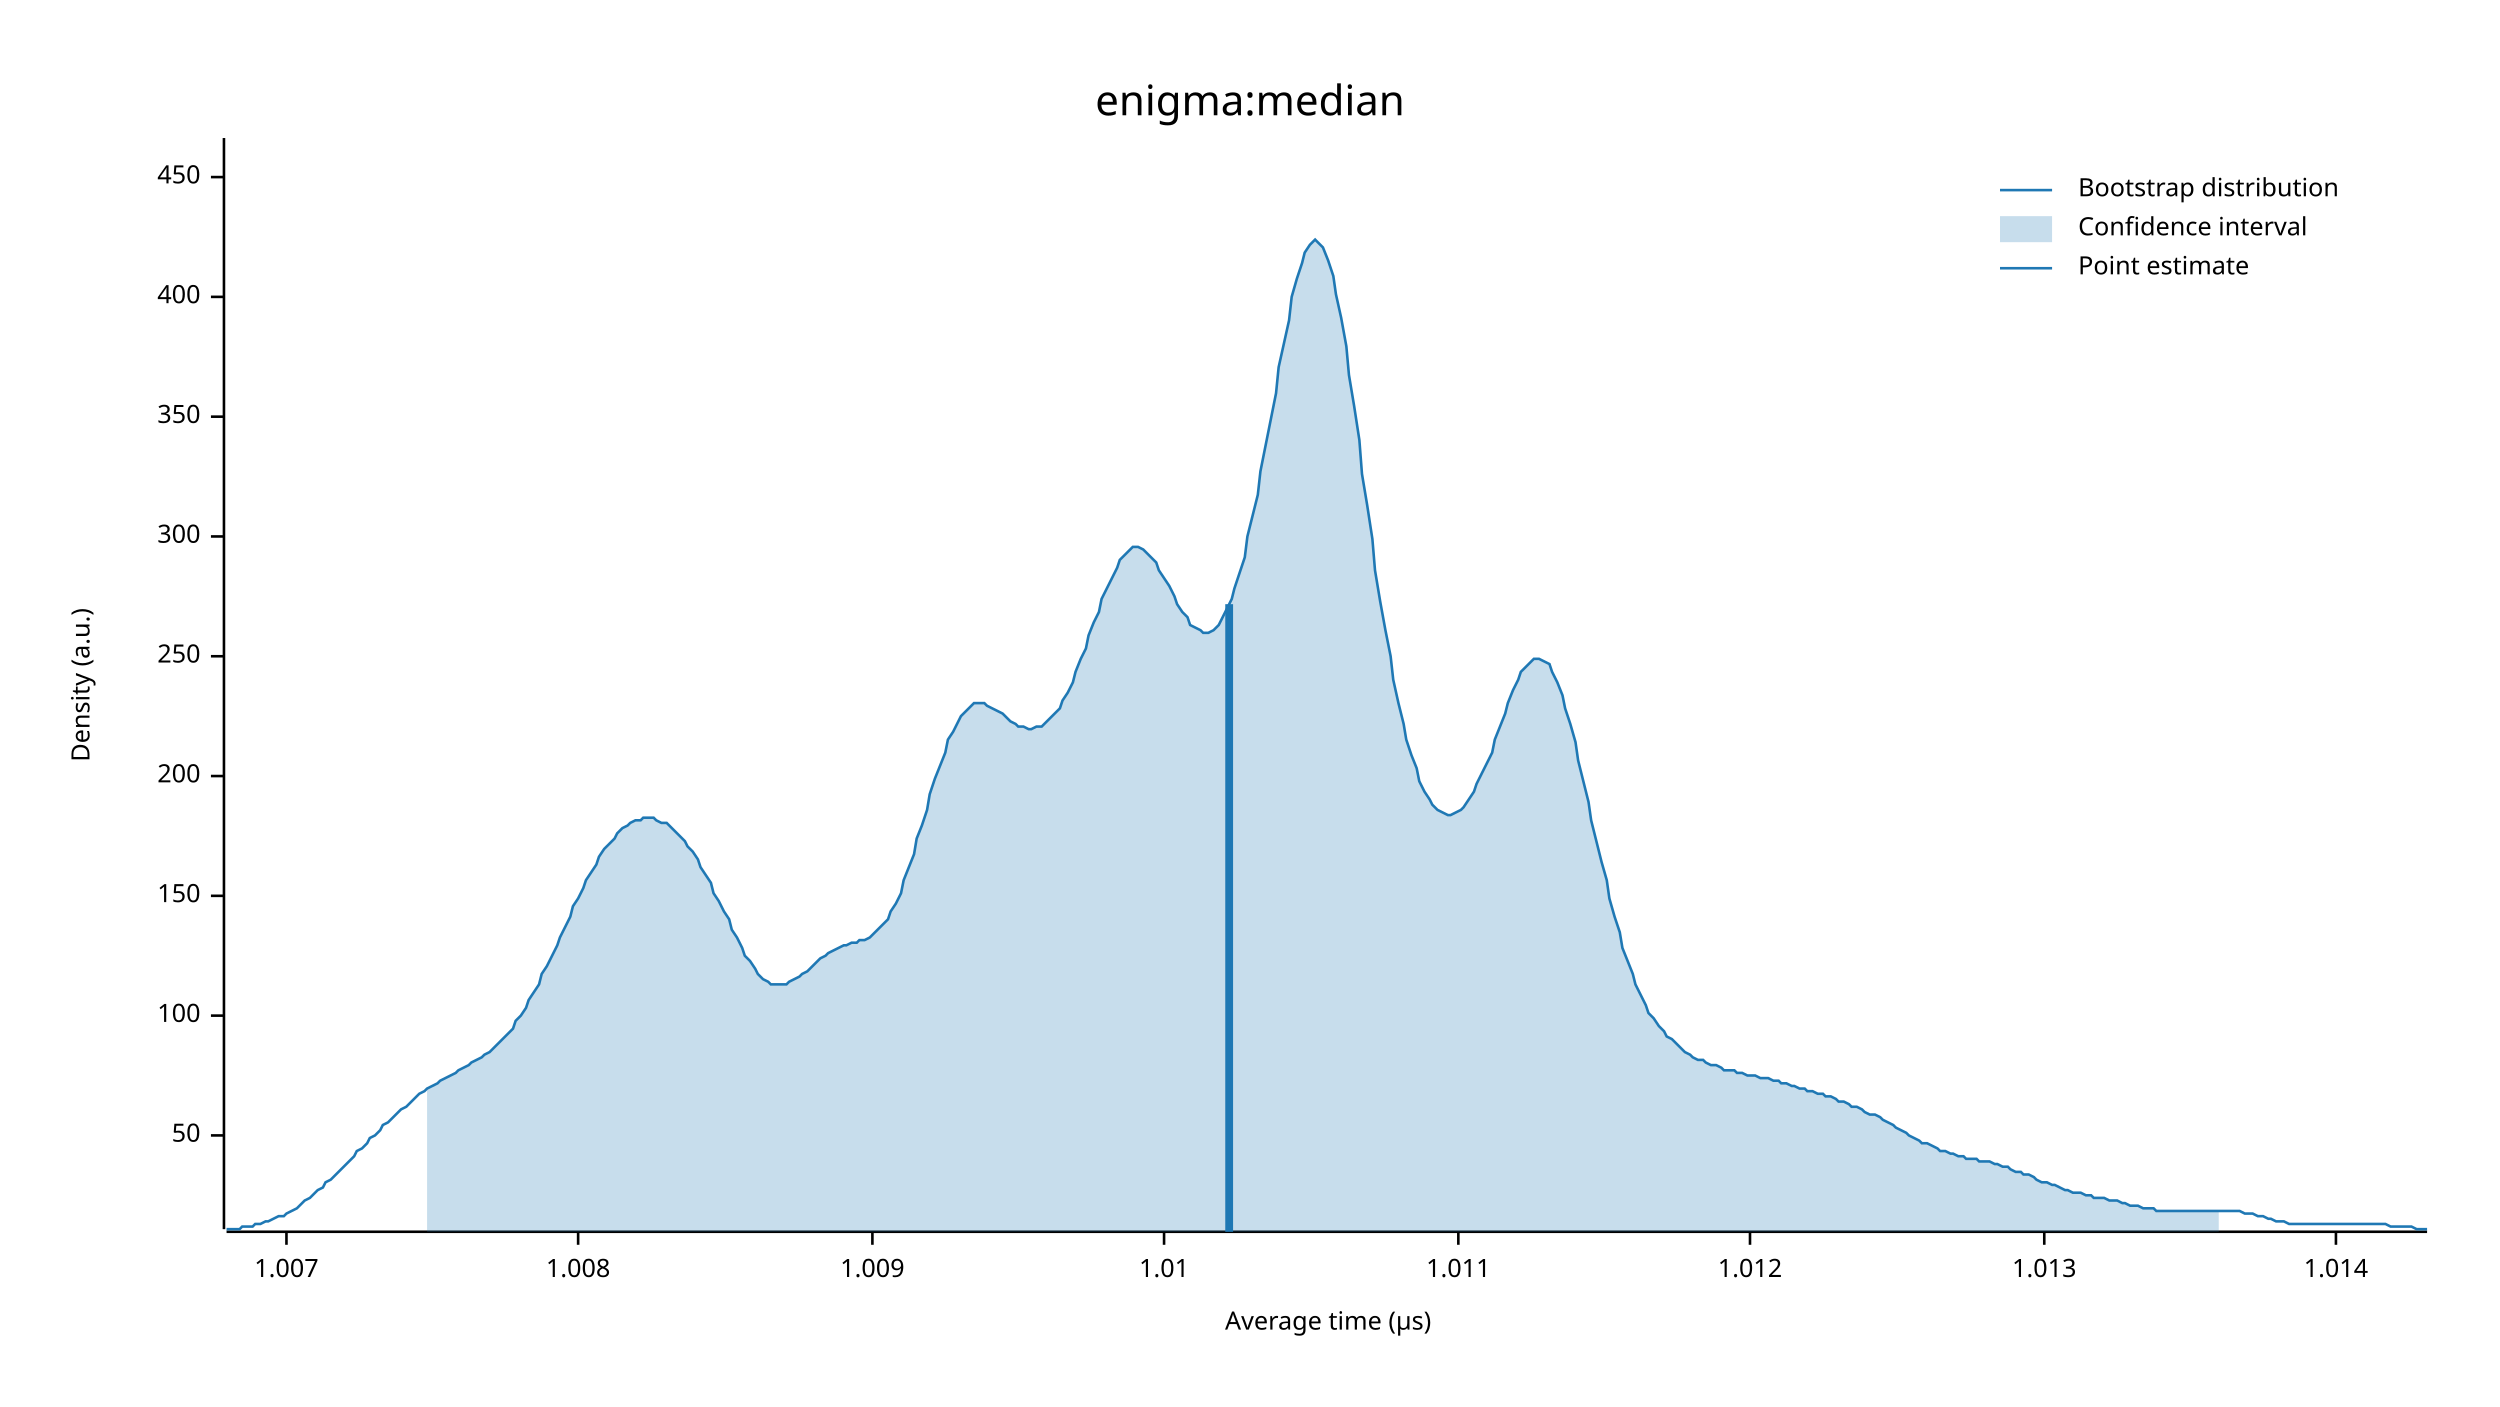
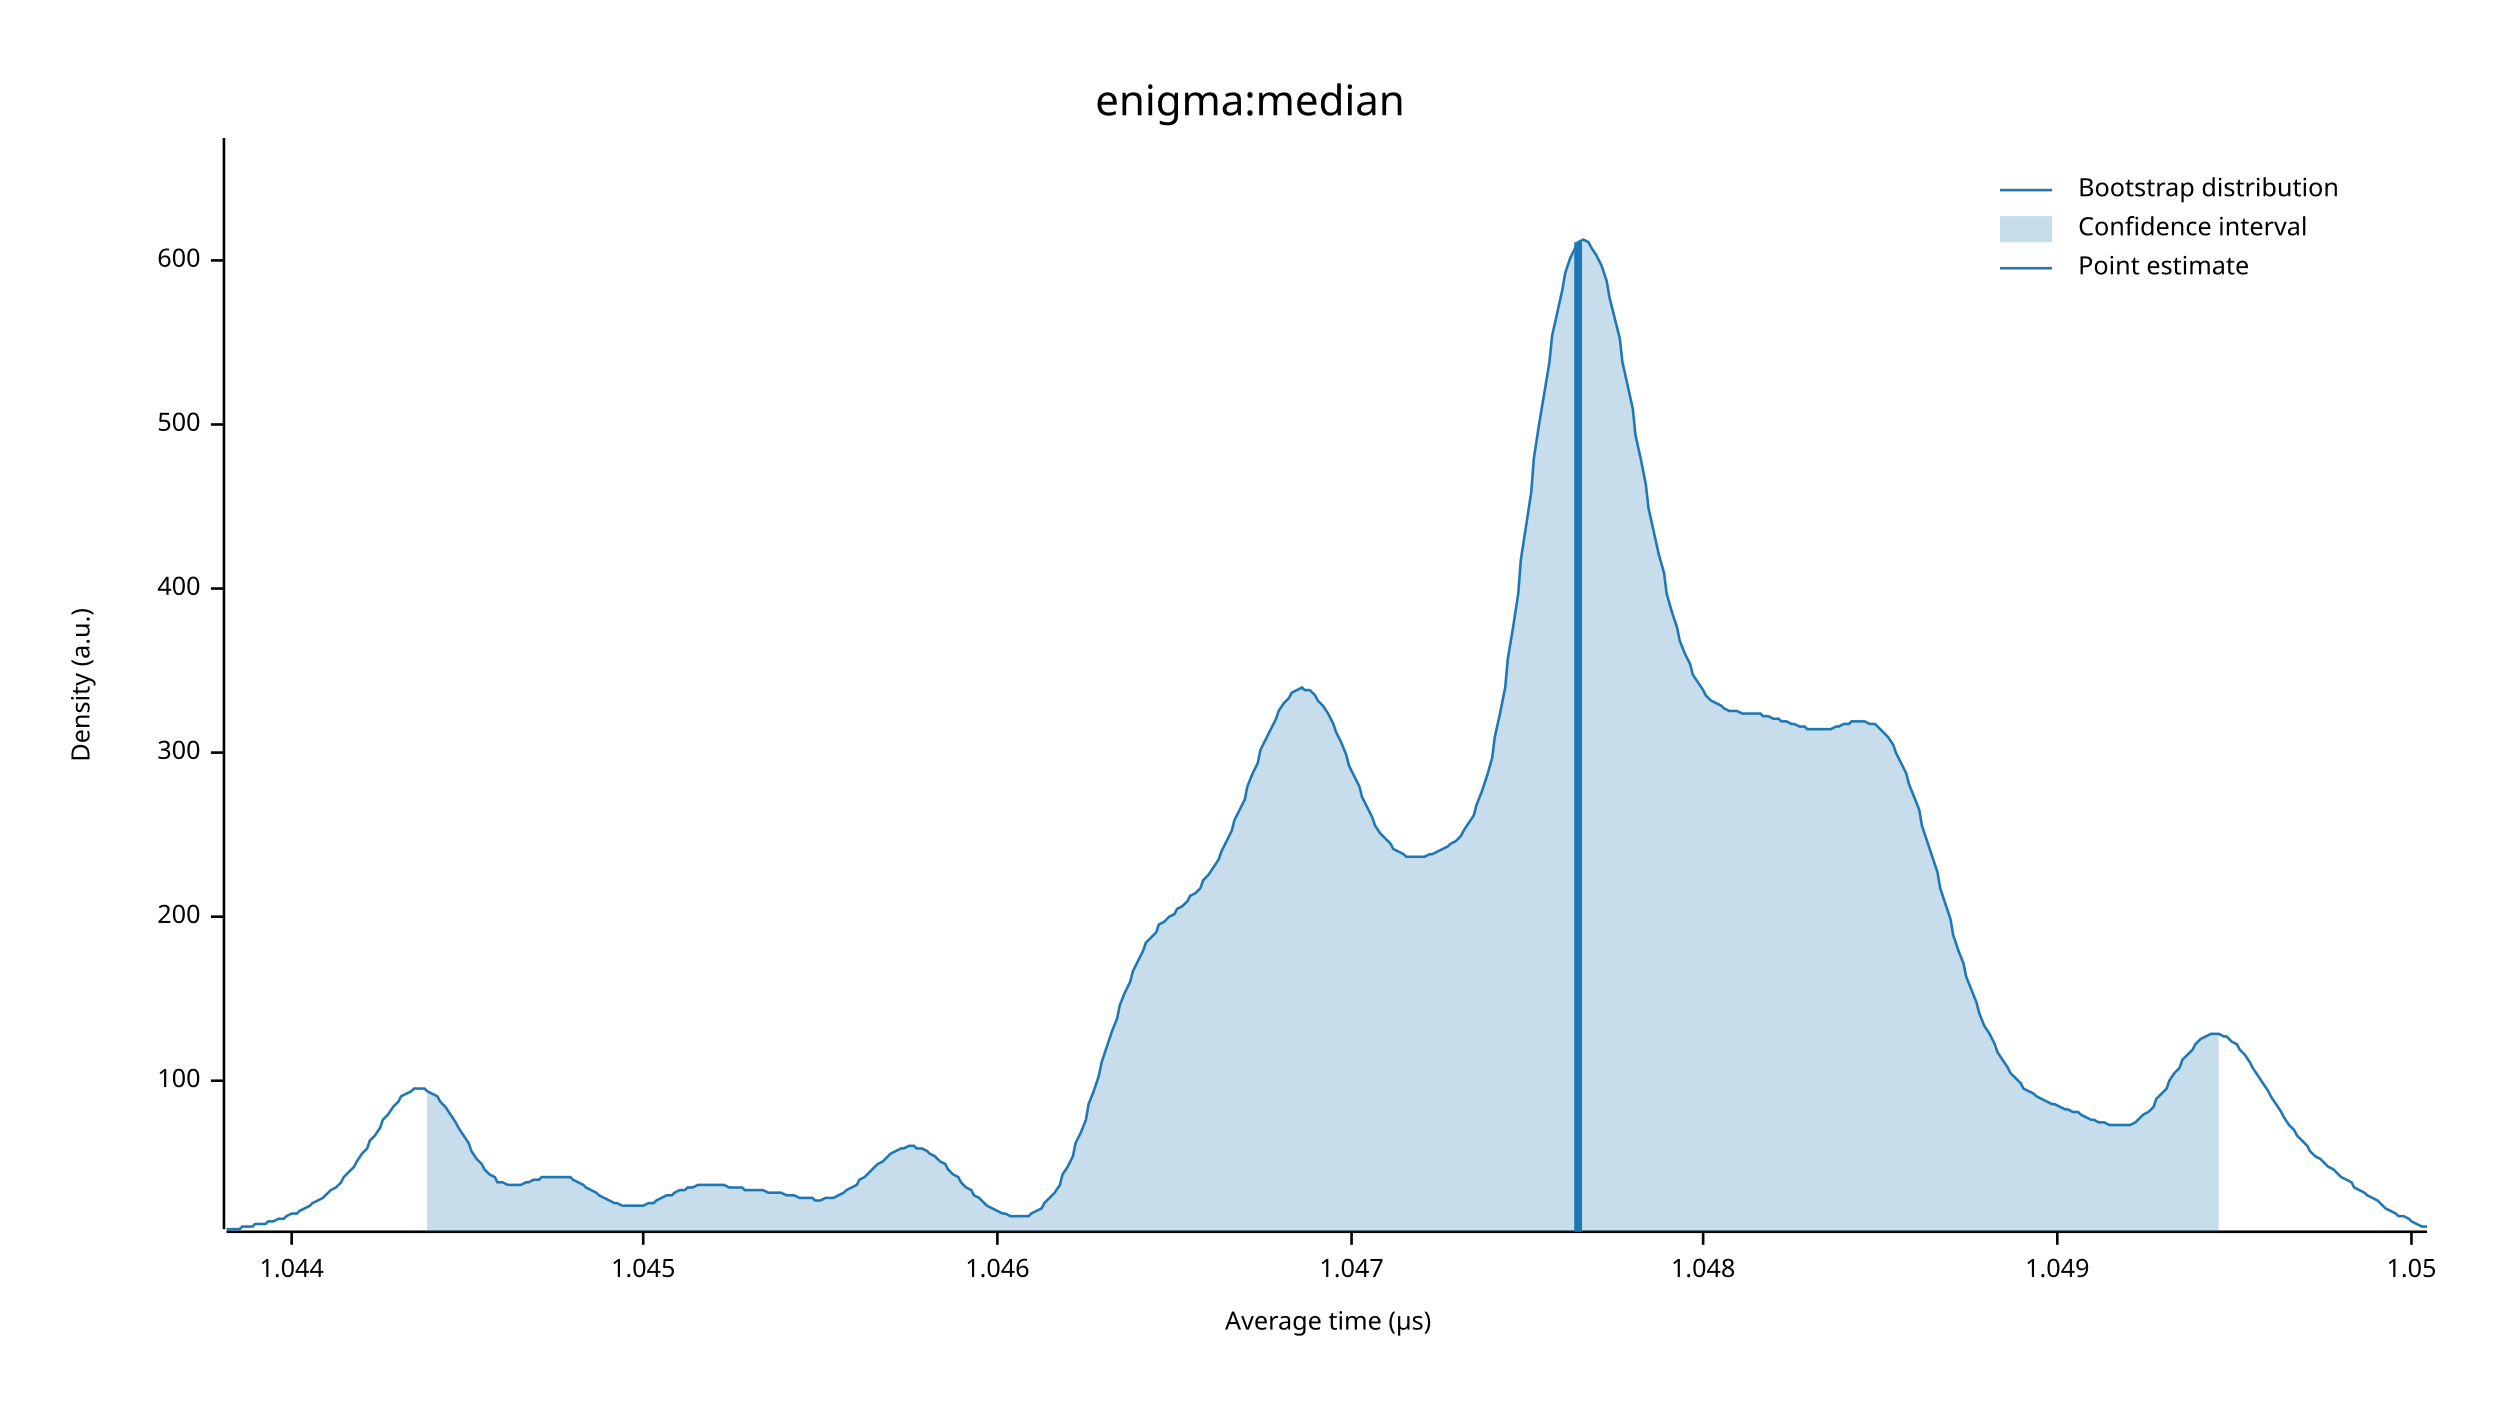
<svg xmlns="http://www.w3.org/2000/svg" width="960" height="540" viewBox="0 0 960 540">
  <text x="480" y="32" dy="0.76em" text-anchor="middle" font-family="sans-serif" font-size="16.129" opacity="1" fill="#000000">
enigma:median
</text>
  <text x="27" y="263" dy="0.76em" text-anchor="middle" font-family="sans-serif" font-size="9.677" opacity="1" fill="#000000" transform="rotate(270, 27, 263)">
Density (a.u.)
</text>
  <text x="510" y="513" dy="-0.5ex" text-anchor="middle" font-family="sans-serif" font-size="9.677" opacity="1" fill="#000000">
Average time (µs)
</text>
  <polyline fill="none" opacity="1" stroke="#000000" stroke-width="1" points="86,53 86,472 " />
-   <text x="77" y="436" dy="0.5ex" text-anchor="end" font-family="sans-serif" font-size="9.677" opacity="1" fill="#000000">
- 50
- </text>
-   <polyline fill="none" opacity="1" stroke="#000000" stroke-width="1" points="81,436 86,436 " />
-   <text x="77" y="390" dy="0.5ex" text-anchor="end" font-family="sans-serif" font-size="9.677" opacity="1" fill="#000000">
+   <text x="77" y="415" dy="0.5ex" text-anchor="end" font-family="sans-serif" font-size="9.677" opacity="1" fill="#000000">
100
</text>
-   <polyline fill="none" opacity="1" stroke="#000000" stroke-width="1" points="81,390 86,390 " />
-   <text x="77" y="344" dy="0.5ex" text-anchor="end" font-family="sans-serif" font-size="9.677" opacity="1" fill="#000000">
- 150
- </text>
-   <polyline fill="none" opacity="1" stroke="#000000" stroke-width="1" points="81,344 86,344 " />
-   <text x="77" y="298" dy="0.5ex" text-anchor="end" font-family="sans-serif" font-size="9.677" opacity="1" fill="#000000">
+   <polyline fill="none" opacity="1" stroke="#000000" stroke-width="1" points="81,415 86,415 " />
+   <text x="77" y="352" dy="0.5ex" text-anchor="end" font-family="sans-serif" font-size="9.677" opacity="1" fill="#000000">
200
</text>
-   <polyline fill="none" opacity="1" stroke="#000000" stroke-width="1" points="81,298 86,298 " />
-   <text x="77" y="252" dy="0.5ex" text-anchor="end" font-family="sans-serif" font-size="9.677" opacity="1" fill="#000000">
- 250
- </text>
-   <polyline fill="none" opacity="1" stroke="#000000" stroke-width="1" points="81,252 86,252 " />
-   <text x="77" y="206" dy="0.5ex" text-anchor="end" font-family="sans-serif" font-size="9.677" opacity="1" fill="#000000">
+   <polyline fill="none" opacity="1" stroke="#000000" stroke-width="1" points="81,352 86,352 " />
+   <text x="77" y="289" dy="0.5ex" text-anchor="end" font-family="sans-serif" font-size="9.677" opacity="1" fill="#000000">
300
</text>
-   <polyline fill="none" opacity="1" stroke="#000000" stroke-width="1" points="81,206 86,206 " />
-   <text x="77" y="160" dy="0.5ex" text-anchor="end" font-family="sans-serif" font-size="9.677" opacity="1" fill="#000000">
- 350
- </text>
-   <polyline fill="none" opacity="1" stroke="#000000" stroke-width="1" points="81,160 86,160 " />
-   <text x="77" y="114" dy="0.5ex" text-anchor="end" font-family="sans-serif" font-size="9.677" opacity="1" fill="#000000">
+   <polyline fill="none" opacity="1" stroke="#000000" stroke-width="1" points="81,289 86,289 " />
+   <text x="77" y="226" dy="0.5ex" text-anchor="end" font-family="sans-serif" font-size="9.677" opacity="1" fill="#000000">
400
</text>
-   <polyline fill="none" opacity="1" stroke="#000000" stroke-width="1" points="81,114 86,114 " />
-   <text x="77" y="68" dy="0.5ex" text-anchor="end" font-family="sans-serif" font-size="9.677" opacity="1" fill="#000000">
- 450
+   <polyline fill="none" opacity="1" stroke="#000000" stroke-width="1" points="81,226 86,226 " />
+   <text x="77" y="163" dy="0.5ex" text-anchor="end" font-family="sans-serif" font-size="9.677" opacity="1" fill="#000000">
+ 500
</text>
-   <polyline fill="none" opacity="1" stroke="#000000" stroke-width="1" points="81,68 86,68 " />
+   <polyline fill="none" opacity="1" stroke="#000000" stroke-width="1" points="81,163 86,163 " />
+   <text x="77" y="100" dy="0.5ex" text-anchor="end" font-family="sans-serif" font-size="9.677" opacity="1" fill="#000000">
+ 600
+ </text>
+   <polyline fill="none" opacity="1" stroke="#000000" stroke-width="1" points="81,100 86,100 " />
  <polyline fill="none" opacity="1" stroke="#000000" stroke-width="1" points="87,473 932,473 " />
-   <text x="110" y="483" dy="0.76em" text-anchor="middle" font-family="sans-serif" font-size="9.677" opacity="1" fill="#000000">
- 1.007
+   <text x="112" y="483" dy="0.76em" text-anchor="middle" font-family="sans-serif" font-size="9.677" opacity="1" fill="#000000">
+ 1.044
</text>
-   <polyline fill="none" opacity="1" stroke="#000000" stroke-width="1" points="110,473 110,478 " />
-   <text x="222" y="483" dy="0.76em" text-anchor="middle" font-family="sans-serif" font-size="9.677" opacity="1" fill="#000000">
- 1.008
+   <polyline fill="none" opacity="1" stroke="#000000" stroke-width="1" points="112,473 112,478 " />
+   <text x="247" y="483" dy="0.76em" text-anchor="middle" font-family="sans-serif" font-size="9.677" opacity="1" fill="#000000">
+ 1.045
</text>
-   <polyline fill="none" opacity="1" stroke="#000000" stroke-width="1" points="222,473 222,478 " />
-   <text x="335" y="483" dy="0.76em" text-anchor="middle" font-family="sans-serif" font-size="9.677" opacity="1" fill="#000000">
- 1.009
+   <polyline fill="none" opacity="1" stroke="#000000" stroke-width="1" points="247,473 247,478 " />
+   <text x="383" y="483" dy="0.76em" text-anchor="middle" font-family="sans-serif" font-size="9.677" opacity="1" fill="#000000">
+ 1.046
</text>
-   <polyline fill="none" opacity="1" stroke="#000000" stroke-width="1" points="335,473 335,478 " />
-   <text x="447" y="483" dy="0.76em" text-anchor="middle" font-family="sans-serif" font-size="9.677" opacity="1" fill="#000000">
- 1.01
+   <polyline fill="none" opacity="1" stroke="#000000" stroke-width="1" points="383,473 383,478 " />
+   <text x="519" y="483" dy="0.76em" text-anchor="middle" font-family="sans-serif" font-size="9.677" opacity="1" fill="#000000">
+ 1.047
</text>
-   <polyline fill="none" opacity="1" stroke="#000000" stroke-width="1" points="447,473 447,478 " />
-   <text x="560" y="483" dy="0.76em" text-anchor="middle" font-family="sans-serif" font-size="9.677" opacity="1" fill="#000000">
- 1.011
+   <polyline fill="none" opacity="1" stroke="#000000" stroke-width="1" points="519,473 519,478 " />
+   <text x="654" y="483" dy="0.76em" text-anchor="middle" font-family="sans-serif" font-size="9.677" opacity="1" fill="#000000">
+ 1.048
</text>
-   <polyline fill="none" opacity="1" stroke="#000000" stroke-width="1" points="560,473 560,478 " />
-   <text x="672" y="483" dy="0.76em" text-anchor="middle" font-family="sans-serif" font-size="9.677" opacity="1" fill="#000000">
- 1.012
+   <polyline fill="none" opacity="1" stroke="#000000" stroke-width="1" points="654,473 654,478 " />
+   <text x="790" y="483" dy="0.76em" text-anchor="middle" font-family="sans-serif" font-size="9.677" opacity="1" fill="#000000">
+ 1.049
</text>
-   <polyline fill="none" opacity="1" stroke="#000000" stroke-width="1" points="672,473 672,478 " />
-   <text x="785" y="483" dy="0.76em" text-anchor="middle" font-family="sans-serif" font-size="9.677" opacity="1" fill="#000000">
- 1.013
+   <polyline fill="none" opacity="1" stroke="#000000" stroke-width="1" points="790,473 790,478 " />
+   <text x="926" y="483" dy="0.76em" text-anchor="middle" font-family="sans-serif" font-size="9.677" opacity="1" fill="#000000">
+ 1.05
</text>
-   <polyline fill="none" opacity="1" stroke="#000000" stroke-width="1" points="785,473 785,478 " />
-   <text x="897" y="483" dy="0.76em" text-anchor="middle" font-family="sans-serif" font-size="9.677" opacity="1" fill="#000000">
- 1.014
- </text>
-   <polyline fill="none" opacity="1" stroke="#000000" stroke-width="1" points="897,473 897,478 " />
-   <polyline fill="none" opacity="1" stroke="#1F78B4" stroke-width="1" points="87,472 88,472 90,472 92,472 93,471 95,471 97,471 98,470 100,470 102,469 103,469 105,468 107,467 109,467 110,466 112,465 114,464 115,463 117,461 119,460 120,459 122,457 124,456 125,454 127,453 129,451 131,449 132,448 134,446 136,444 137,442 139,441 141,439 142,437 144,436 146,434 147,432 149,431 151,429 153,427 154,426 156,425 158,423 159,422 161,420 163,419 164,418 166,417 168,416 169,415 171,414 173,413 175,412 176,411 178,410 180,409 181,408 183,407 185,406 186,405 188,404 190,402 191,401 193,399 195,397 197,395 198,392 200,390 202,387 203,384 205,381 207,378 208,374 210,371 212,367 214,363 215,360 217,356 219,352 220,348 222,345 224,341 225,338 227,335 229,332 230,329 232,326 234,324 236,322 237,320 239,318 241,317 242,316 244,315 246,315 247,314 249,314 251,314 252,315 254,316 256,316 258,318 259,319 261,321 263,323 264,325 266,327 268,330 269,333 271,336 273,339 274,343 276,346 278,350 280,353 281,357 283,360 285,364 286,367 288,369 290,372 291,374 293,376 295,377 296,378 298,378 300,378 302,378 303,377 305,376 307,375 308,374 310,373 312,371 313,370 315,368 317,367 318,366 320,365 322,364 324,363 325,363 327,362 329,362 330,361 332,361 334,360 335,359 337,357 339,355 341,353 342,350 344,347 346,343 347,338 349,333 351,328 352,322 354,317 356,311 357,305 359,299 361,294 363,289 364,284 366,281 368,277 369,275 371,273 373,271 374,270 376,270 378,270 379,271 381,272 383,273 385,274 386,275 388,277 390,278 391,279 393,279 395,280 396,280 398,279 400,279 401,278 403,276 405,274 407,272 408,269 410,266 412,262 413,258 415,253 417,249 418,244 420,239 422,235 423,230 425,226 427,222 429,218 430,215 432,213 434,211 435,210 437,210 439,211 440,212 442,214 444,216 445,219 447,222 449,225 451,229 452,232 454,235 456,237 457,240 459,241 461,242 462,243 464,243 466,242 468,240 469,238 471,234 473,230 474,226 476,220 478,214 479,206 481,198 483,190 484,181 486,171 488,161 490,151 491,141 493,132 495,123 496,114 498,107 500,101 501,97 503,94 505,92 506,93 508,95 510,100 512,106 513,113 515,122 517,133 518,144 520,156 522,169 523,182 525,194 527,207 528,219 530,231 532,242 534,252 535,261 537,270 539,278 540,284 542,290 544,295 545,300 547,304 549,307 550,309 552,311 554,312 556,313 557,313 559,312 561,311 562,310 564,307 566,304 567,301 569,297 571,293 573,289 574,284 576,279 578,274 579,270 581,265 583,261 584,258 586,256 588,254 589,253 591,253 593,254 595,255 596,258 598,262 600,267 601,272 603,278 605,285 606,292 608,300 610,308 611,315 613,323 615,331 617,338 618,345 620,352 622,358 623,364 625,369 627,374 628,378 630,382 632,386 633,389 635,391 637,394 639,396 640,398 642,399 644,401 645,402 647,404 649,405 650,406 652,407 654,407 655,408 657,409 659,409 661,410 662,411 664,411 666,411 667,412 669,412 671,413 672,413 674,413 676,414 677,414 679,414 681,415 683,415 684,416 686,416 688,417 689,417 691,418 693,418 694,419 696,419 698,420 700,420 701,421 703,421 705,422 706,423 708,423 710,424 711,425 713,425 715,426 716,427 718,428 720,428 722,429 723,430 725,431 727,432 728,433 730,434 732,435 733,436 735,437 737,438 738,439 740,439 742,440 744,441 745,442 747,442 749,443 750,443 752,444 754,444 755,445 757,445 759,445 760,446 762,446 764,446 766,447 767,447 769,448 771,448 772,449 774,450 776,450 777,451 779,451 781,452 782,453 784,454 786,454 788,455 789,455 791,456 793,457 794,457 796,458 798,458 799,458 801,459 803,459 804,460 806,460 808,460 810,461 811,461 813,461 815,462 816,462 818,463 820,463 821,463 823,464 825,464 827,464 828,465 830,465 832,465 833,465 835,465 837,465 838,465 840,465 842,465 843,465 845,465 847,465 849,465 850,465 852,465 854,465 855,465 857,465 859,465 860,465 862,466 864,466 865,466 867,467 869,467 871,468 872,468 874,469 876,469 877,469 879,470 881,470 882,470 884,470 886,470 887,470 889,470 891,470 893,470 894,470 896,470 898,470 899,470 901,470 903,470 904,470 906,470 908,470 909,470 911,470 913,470 915,470 916,470 918,471 920,471 921,471 923,471 925,471 926,471 928,472 930,472 932,472 " />
-   <polygon opacity="0.25" fill="#1F78B4" points="164,418 166,417 168,416 169,415 171,414 173,413 175,412 176,411 178,410 180,409 181,408 183,407 185,406 186,405 188,404 190,402 191,401 193,399 195,397 197,395 198,392 200,390 202,387 203,384 205,381 207,378 208,374 210,371 212,367 214,363 215,360 217,356 219,352 220,348 222,345 224,341 225,338 227,335 229,332 230,329 232,326 234,324 236,322 237,320 239,318 241,317 242,316 244,315 246,315 247,314 249,314 251,314 252,315 254,316 256,316 258,318 259,319 261,321 263,323 264,325 266,327 268,330 269,333 271,336 273,339 274,343 276,346 278,350 280,353 281,357 283,360 285,364 286,367 288,369 290,372 291,374 293,376 295,377 296,378 298,378 300,378 302,378 303,377 305,376 307,375 308,374 310,373 312,371 313,370 315,368 317,367 318,366 320,365 322,364 324,363 325,363 327,362 329,362 330,361 332,361 334,360 335,359 337,357 339,355 341,353 342,350 344,347 346,343 347,338 349,333 351,328 352,322 354,317 356,311 357,305 359,299 361,294 363,289 364,284 366,281 368,277 369,275 371,273 373,271 374,270 376,270 378,270 379,271 381,272 383,273 385,274 386,275 388,277 390,278 391,279 393,279 395,280 396,280 398,279 400,279 401,278 403,276 405,274 407,272 408,269 410,266 412,262 413,258 415,253 417,249 418,244 420,239 422,235 423,230 425,226 427,222 429,218 430,215 432,213 434,211 435,210 437,210 439,211 440,212 442,214 444,216 445,219 447,222 449,225 451,229 452,232 454,235 456,237 457,240 459,241 461,242 462,243 464,243 466,242 468,240 469,238 471,234 473,230 474,226 476,220 478,214 479,206 481,198 483,190 484,181 486,171 488,161 490,151 491,141 493,132 495,123 496,114 498,107 500,101 501,97 503,94 505,92 506,93 508,95 510,100 512,106 513,113 515,122 517,133 518,144 520,156 522,169 523,182 525,194 527,207 528,219 530,231 532,242 534,252 535,261 537,270 539,278 540,284 542,290 544,295 545,300 547,304 549,307 550,309 552,311 554,312 556,313 557,313 559,312 561,311 562,310 564,307 566,304 567,301 569,297 571,293 573,289 574,284 576,279 578,274 579,270 581,265 583,261 584,258 586,256 588,254 589,253 591,253 593,254 595,255 596,258 598,262 600,267 601,272 603,278 605,285 606,292 608,300 610,308 611,315 613,323 615,331 617,338 618,345 620,352 622,358 623,364 625,369 627,374 628,378 630,382 632,386 633,389 635,391 637,394 639,396 640,398 642,399 644,401 645,402 647,404 649,405 650,406 652,407 654,407 655,408 657,409 659,409 661,410 662,411 664,411 666,411 667,412 669,412 671,413 672,413 674,413 676,414 677,414 679,414 681,415 683,415 684,416 686,416 688,417 689,417 691,418 693,418 694,419 696,419 698,420 700,420 701,421 703,421 705,422 706,423 708,423 710,424 711,425 713,425 715,426 716,427 718,428 720,428 722,429 723,430 725,431 727,432 728,433 730,434 732,435 733,436 735,437 737,438 738,439 740,439 742,440 744,441 745,442 747,442 749,443 750,443 752,444 754,444 755,445 757,445 759,445 760,446 762,446 764,446 766,447 767,447 769,448 771,448 772,449 774,450 776,450 777,451 779,451 781,452 782,453 784,454 786,454 788,455 789,455 791,456 793,457 794,457 796,458 798,458 799,458 801,459 803,459 804,460 806,460 808,460 810,461 811,461 813,461 815,462 816,462 818,463 820,463 821,463 823,464 825,464 827,464 828,465 830,465 832,465 833,465 835,465 837,465 838,465 840,465 842,465 843,465 845,465 847,465 849,465 850,465 852,465 852,473 164,473 " />
-   <polyline fill="none" opacity="1" stroke="#1F78B4" stroke-width="3" points="472,473 472,232 " />
+   <polyline fill="none" opacity="1" stroke="#000000" stroke-width="1" points="926,473 926,478 " />
+   <polyline fill="none" opacity="1" stroke="#1F78B4" stroke-width="1" points="87,472 88,472 90,472 92,472 93,471 95,471 97,471 98,470 100,470 102,470 103,469 105,469 107,468 109,468 110,467 112,466 114,466 115,465 117,464 119,463 120,462 122,461 124,460 125,459 127,457 129,456 131,454 132,452 134,450 136,448 137,446 139,443 141,441 142,438 144,436 146,433 147,430 149,428 151,425 153,423 154,421 156,420 158,419 159,418 161,418 163,418 164,419 166,420 168,421 169,423 171,425 173,428 175,431 176,433 178,436 180,439 181,442 183,445 185,447 186,449 188,451 190,452 191,454 193,454 195,455 197,455 198,455 200,455 202,454 203,454 205,453 207,453 208,452 210,452 212,452 214,452 215,452 217,452 219,452 220,453 222,454 224,455 225,456 227,457 229,458 230,459 232,460 234,461 236,462 237,462 239,463 241,463 242,463 244,463 246,463 247,463 249,462 251,462 252,461 254,460 256,459 258,459 259,458 261,457 263,457 264,456 266,456 268,455 269,455 271,455 273,455 274,455 276,455 278,455 280,456 281,456 283,456 285,456 286,457 288,457 290,457 291,457 293,457 295,458 296,458 298,458 300,458 302,459 303,459 305,459 307,460 308,460 310,460 312,460 313,461 315,461 317,460 318,460 320,460 322,459 324,458 325,457 327,456 329,455 330,453 332,452 334,450 335,449 337,447 339,446 341,444 342,443 344,442 346,441 347,441 349,440 351,440 352,441 354,441 356,442 357,443 359,444 361,446 363,447 364,449 366,451 368,452 369,454 371,456 373,457 374,459 376,460 378,462 379,463 381,464 383,465 385,466 386,466 388,467 390,467 391,467 393,467 395,467 396,466 398,465 400,464 401,462 403,460 405,458 407,455 408,451 410,448 412,444 413,439 415,435 417,430 418,424 420,419 422,413 423,408 425,402 427,396 429,391 430,386 432,381 434,377 435,373 437,369 439,365 440,362 442,360 444,358 445,355 447,354 449,352 451,351 452,349 454,348 456,346 457,344 459,343 461,341 462,338 464,336 466,333 468,330 469,327 471,323 473,319 474,315 476,311 478,307 479,302 481,297 483,293 484,288 486,284 488,280 490,276 491,273 493,270 495,268 496,266 498,265 500,264 501,265 503,265 505,267 506,269 508,271 510,274 512,278 513,281 515,285 517,290 518,294 520,298 522,302 523,306 525,310 527,314 528,317 530,320 532,322 534,324 535,326 537,327 539,328 540,329 542,329 544,329 545,329 547,329 549,328 550,328 552,327 554,326 556,325 557,324 559,323 561,321 562,319 564,316 566,313 567,309 569,304 571,298 573,291 574,283 576,274 578,264 579,253 581,241 583,228 584,215 586,202 588,189 589,176 591,163 593,151 595,139 596,129 598,120 600,111 601,105 603,99 605,95 606,93 608,92 610,93 611,95 613,98 615,102 617,108 618,114 620,122 622,130 623,139 625,148 627,157 628,167 630,176 632,186 633,195 635,204 637,213 639,220 640,228 642,235 644,241 645,246 647,251 649,255 650,259 652,262 654,265 655,267 657,269 659,270 661,271 662,272 664,273 666,273 667,273 669,274 671,274 672,274 674,274 676,274 677,275 679,275 681,276 683,276 684,277 686,277 688,278 689,278 691,279 693,279 694,280 696,280 698,280 700,280 701,280 703,280 705,279 706,279 708,278 710,278 711,277 713,277 715,277 716,277 718,278 720,278 722,280 723,281 725,283 727,286 728,289 730,293 732,297 733,301 735,306 737,311 738,317 740,323 742,329 744,335 745,341 747,347 749,353 750,359 752,365 754,370 755,375 757,380 759,385 760,389 762,394 764,397 766,401 767,404 769,407 771,410 772,412 774,414 776,416 777,418 779,419 781,420 782,421 784,422 786,423 788,424 789,424 791,425 793,426 794,426 796,427 798,427 799,428 801,429 803,430 804,430 806,431 808,431 810,432 811,432 813,432 815,432 816,432 818,432 820,431 821,430 823,428 825,427 827,425 828,422 830,420 832,418 833,415 835,412 837,410 838,407 840,405 842,403 843,401 845,399 847,398 849,397 850,397 852,397 854,398 855,398 857,400 859,401 860,403 862,405 864,408 865,410 867,413 869,416 871,419 872,421 874,424 876,427 877,429 879,432 881,434 882,436 884,438 886,440 887,442 889,444 891,445 893,447 894,448 896,449 898,451 899,452 901,453 903,454 904,456 906,457 908,458 909,459 911,460 913,461 915,463 916,464 918,465 920,466 921,467 923,467 925,468 926,469 928,470 930,471 932,471 " />
+   <polygon opacity="0.25" fill="#1F78B4" points="164,419 166,420 168,421 169,423 171,425 173,428 175,431 176,433 178,436 180,439 181,442 183,445 185,447 186,449 188,451 190,452 191,454 193,454 195,455 197,455 198,455 200,455 202,454 203,454 205,453 207,453 208,452 210,452 212,452 214,452 215,452 217,452 219,452 220,453 222,454 224,455 225,456 227,457 229,458 230,459 232,460 234,461 236,462 237,462 239,463 241,463 242,463 244,463 246,463 247,463 249,462 251,462 252,461 254,460 256,459 258,459 259,458 261,457 263,457 264,456 266,456 268,455 269,455 271,455 273,455 274,455 276,455 278,455 280,456 281,456 283,456 285,456 286,457 288,457 290,457 291,457 293,457 295,458 296,458 298,458 300,458 302,459 303,459 305,459 307,460 308,460 310,460 312,460 313,461 315,461 317,460 318,460 320,460 322,459 324,458 325,457 327,456 329,455 330,453 332,452 334,450 335,449 337,447 339,446 341,444 342,443 344,442 346,441 347,441 349,440 351,440 352,441 354,441 356,442 357,443 359,444 361,446 363,447 364,449 366,451 368,452 369,454 371,456 373,457 374,459 376,460 378,462 379,463 381,464 383,465 385,466 386,466 388,467 390,467 391,467 393,467 395,467 396,466 398,465 400,464 401,462 403,460 405,458 407,455 408,451 410,448 412,444 413,439 415,435 417,430 418,424 420,419 422,413 423,408 425,402 427,396 429,391 430,386 432,381 434,377 435,373 437,369 439,365 440,362 442,360 444,358 445,355 447,354 449,352 451,351 452,349 454,348 456,346 457,344 459,343 461,341 462,338 464,336 466,333 468,330 469,327 471,323 473,319 474,315 476,311 478,307 479,302 481,297 483,293 484,288 486,284 488,280 490,276 491,273 493,270 495,268 496,266 498,265 500,264 501,265 503,265 505,267 506,269 508,271 510,274 512,278 513,281 515,285 517,290 518,294 520,298 522,302 523,306 525,310 527,314 528,317 530,320 532,322 534,324 535,326 537,327 539,328 540,329 542,329 544,329 545,329 547,329 549,328 550,328 552,327 554,326 556,325 557,324 559,323 561,321 562,319 564,316 566,313 567,309 569,304 571,298 573,291 574,283 576,274 578,264 579,253 581,241 583,228 584,215 586,202 588,189 589,176 591,163 593,151 595,139 596,129 598,120 600,111 601,105 603,99 605,95 606,93 608,92 610,93 611,95 613,98 615,102 617,108 618,114 620,122 622,130 623,139 625,148 627,157 628,167 630,176 632,186 633,195 635,204 637,213 639,220 640,228 642,235 644,241 645,246 647,251 649,255 650,259 652,262 654,265 655,267 657,269 659,270 661,271 662,272 664,273 666,273 667,273 669,274 671,274 672,274 674,274 676,274 677,275 679,275 681,276 683,276 684,277 686,277 688,278 689,278 691,279 693,279 694,280 696,280 698,280 700,280 701,280 703,280 705,279 706,279 708,278 710,278 711,277 713,277 715,277 716,277 718,278 720,278 722,280 723,281 725,283 727,286 728,289 730,293 732,297 733,301 735,306 737,311 738,317 740,323 742,329 744,335 745,341 747,347 749,353 750,359 752,365 754,370 755,375 757,380 759,385 760,389 762,394 764,397 766,401 767,404 769,407 771,410 772,412 774,414 776,416 777,418 779,419 781,420 782,421 784,422 786,423 788,424 789,424 791,425 793,426 794,426 796,427 798,427 799,428 801,429 803,430 804,430 806,431 808,431 810,432 811,432 813,432 815,432 816,432 818,432 820,431 821,430 823,428 825,427 827,425 828,422 830,420 832,418 833,415 835,412 837,410 838,407 840,405 842,403 843,401 845,399 847,398 849,397 850,397 852,397 852,473 164,473 " />
+   <polyline fill="none" opacity="1" stroke="#1F78B4" stroke-width="3" points="606,473 606,93 " />
  <text x="798" y="68" dy="0.76em" text-anchor="start" font-family="sans-serif" font-size="9.677" opacity="1" fill="#000000">
Bootstrap distribution
</text>
  <text x="798" y="83" dy="0.76em" text-anchor="start" font-family="sans-serif" font-size="9.677" opacity="1" fill="#000000">
Confidence interval
</text>
  <text x="798" y="98" dy="0.76em" text-anchor="start" font-family="sans-serif" font-size="9.677" opacity="1" fill="#000000">
Point estimate
</text>
  <polyline fill="none" opacity="1" stroke="#1F78B4" stroke-width="1" points="768,73 788,73 " />
  <rect x="768" y="83" width="20" height="10" opacity="0.25" fill="#1F78B4" stroke="none" />
  <polyline fill="none" opacity="1" stroke="#1F78B4" stroke-width="1" points="768,103 788,103 " />
</svg>
